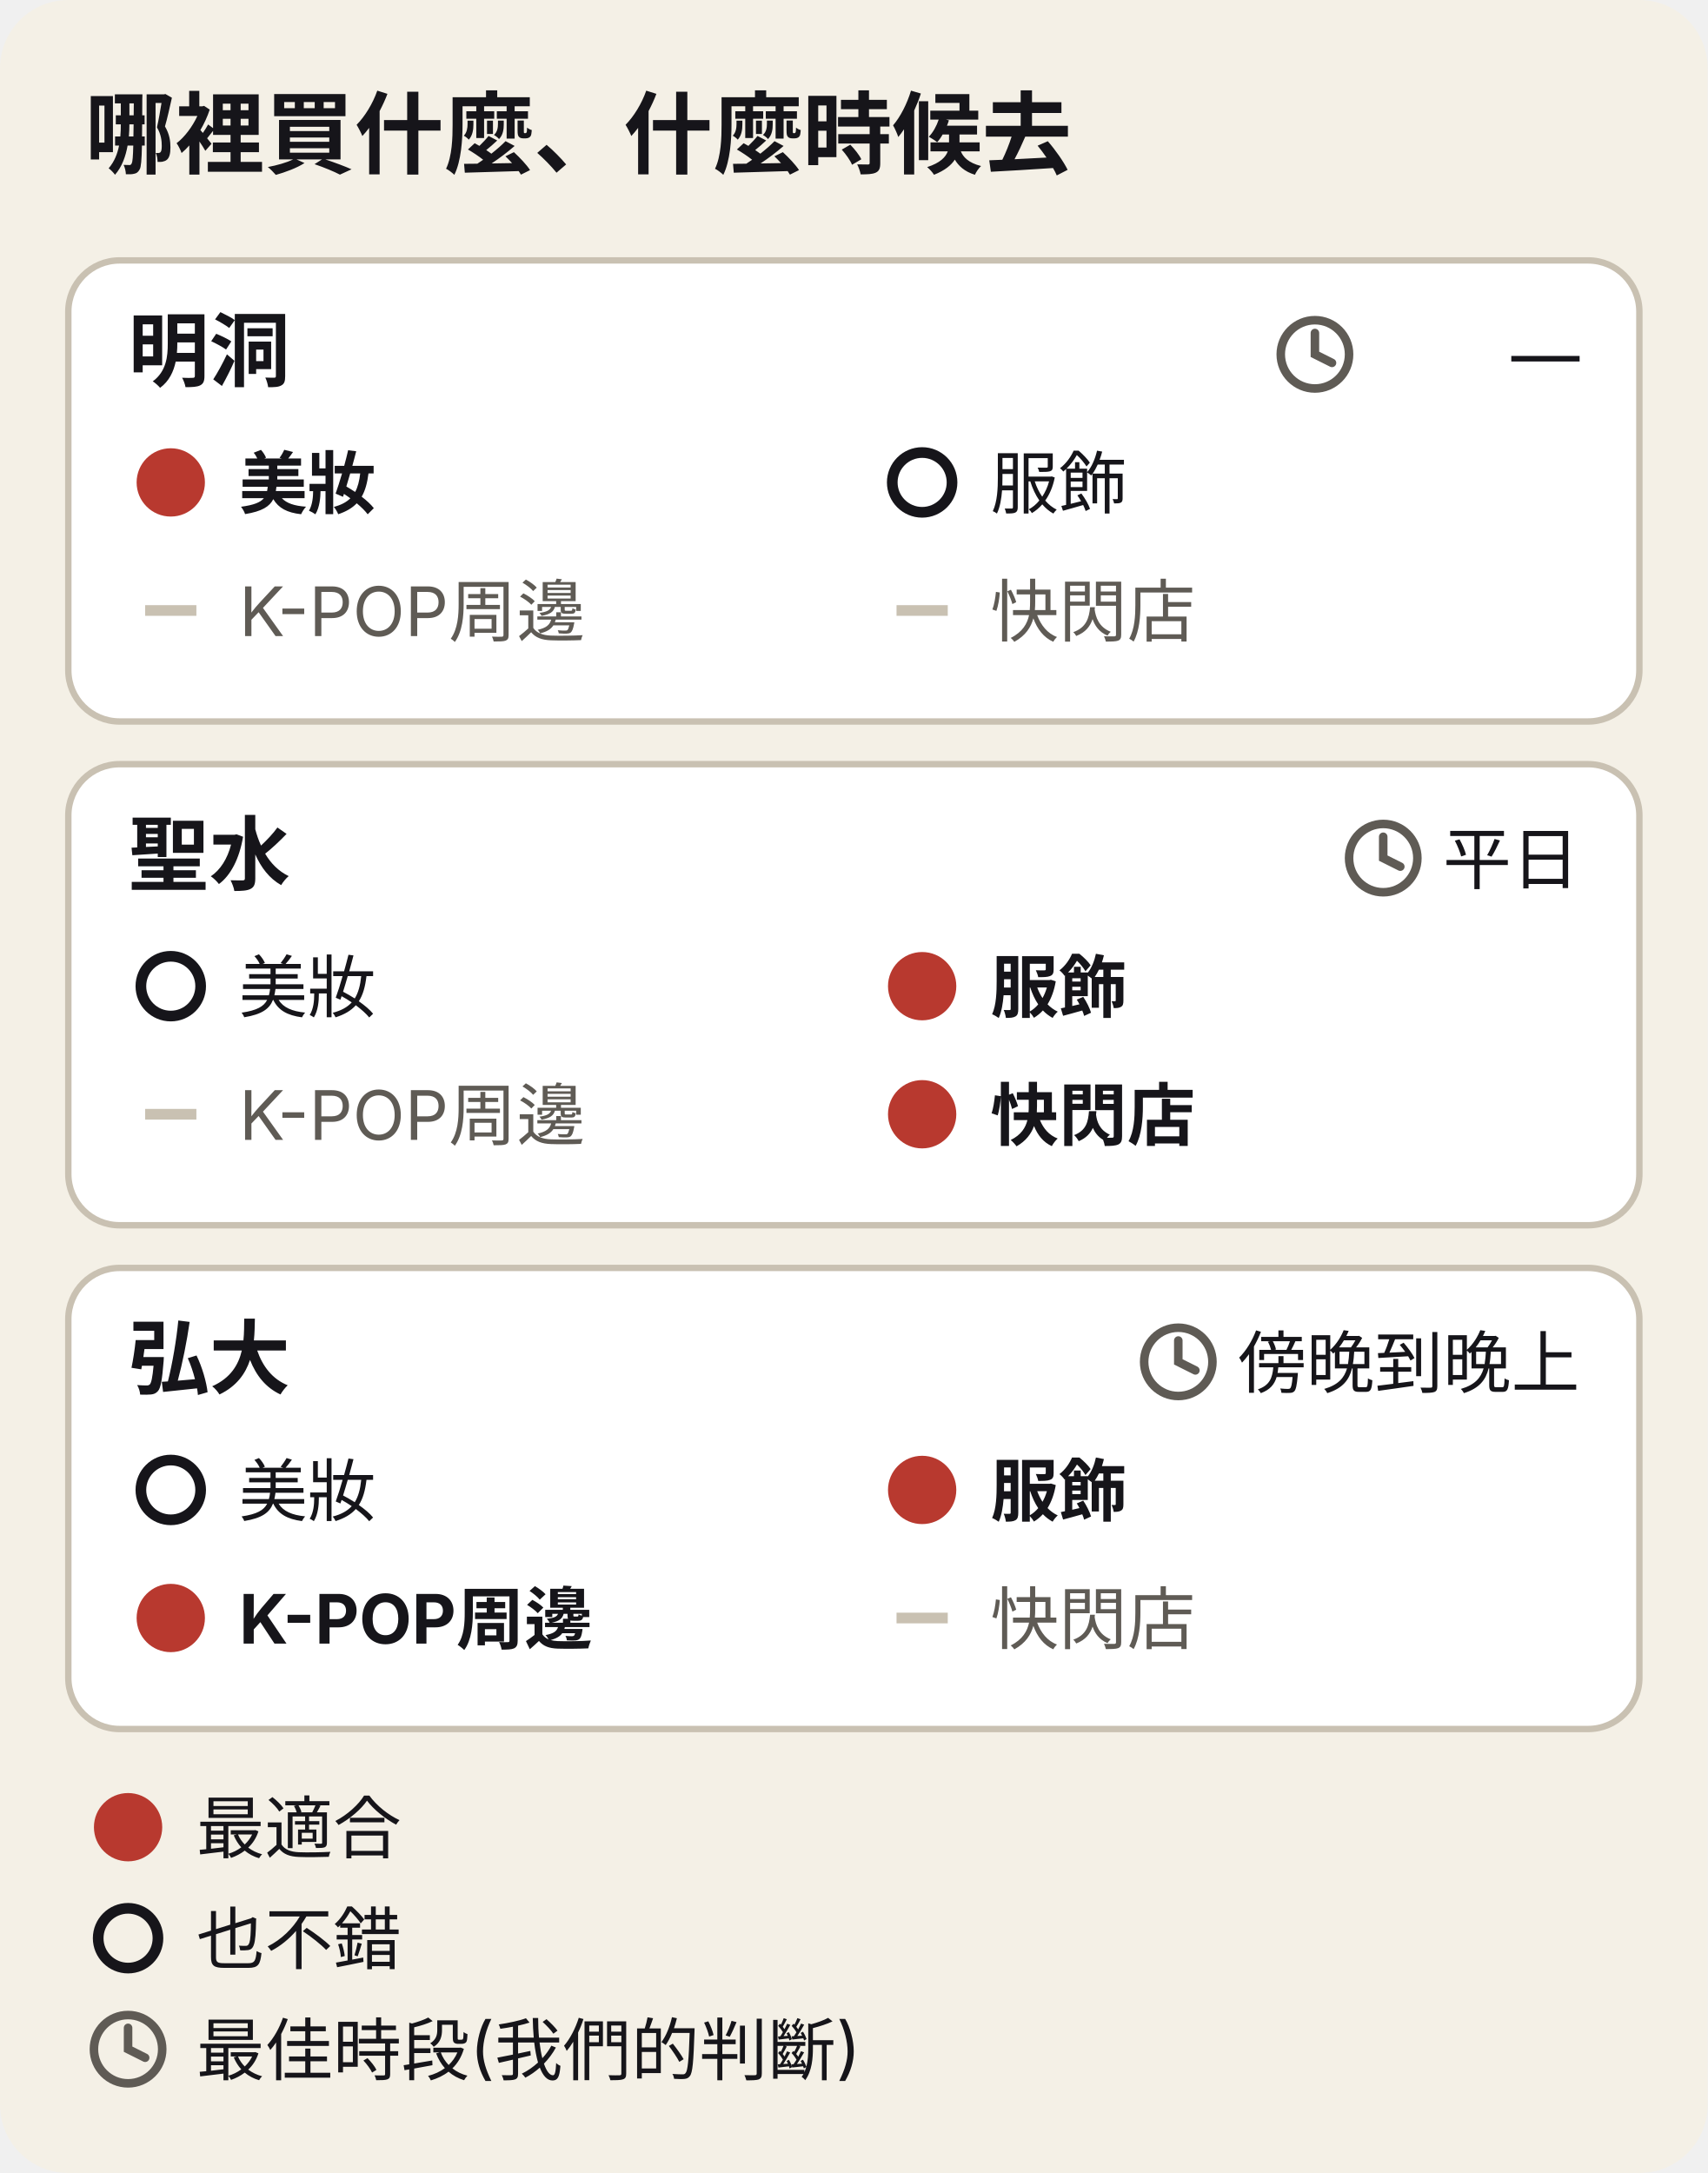
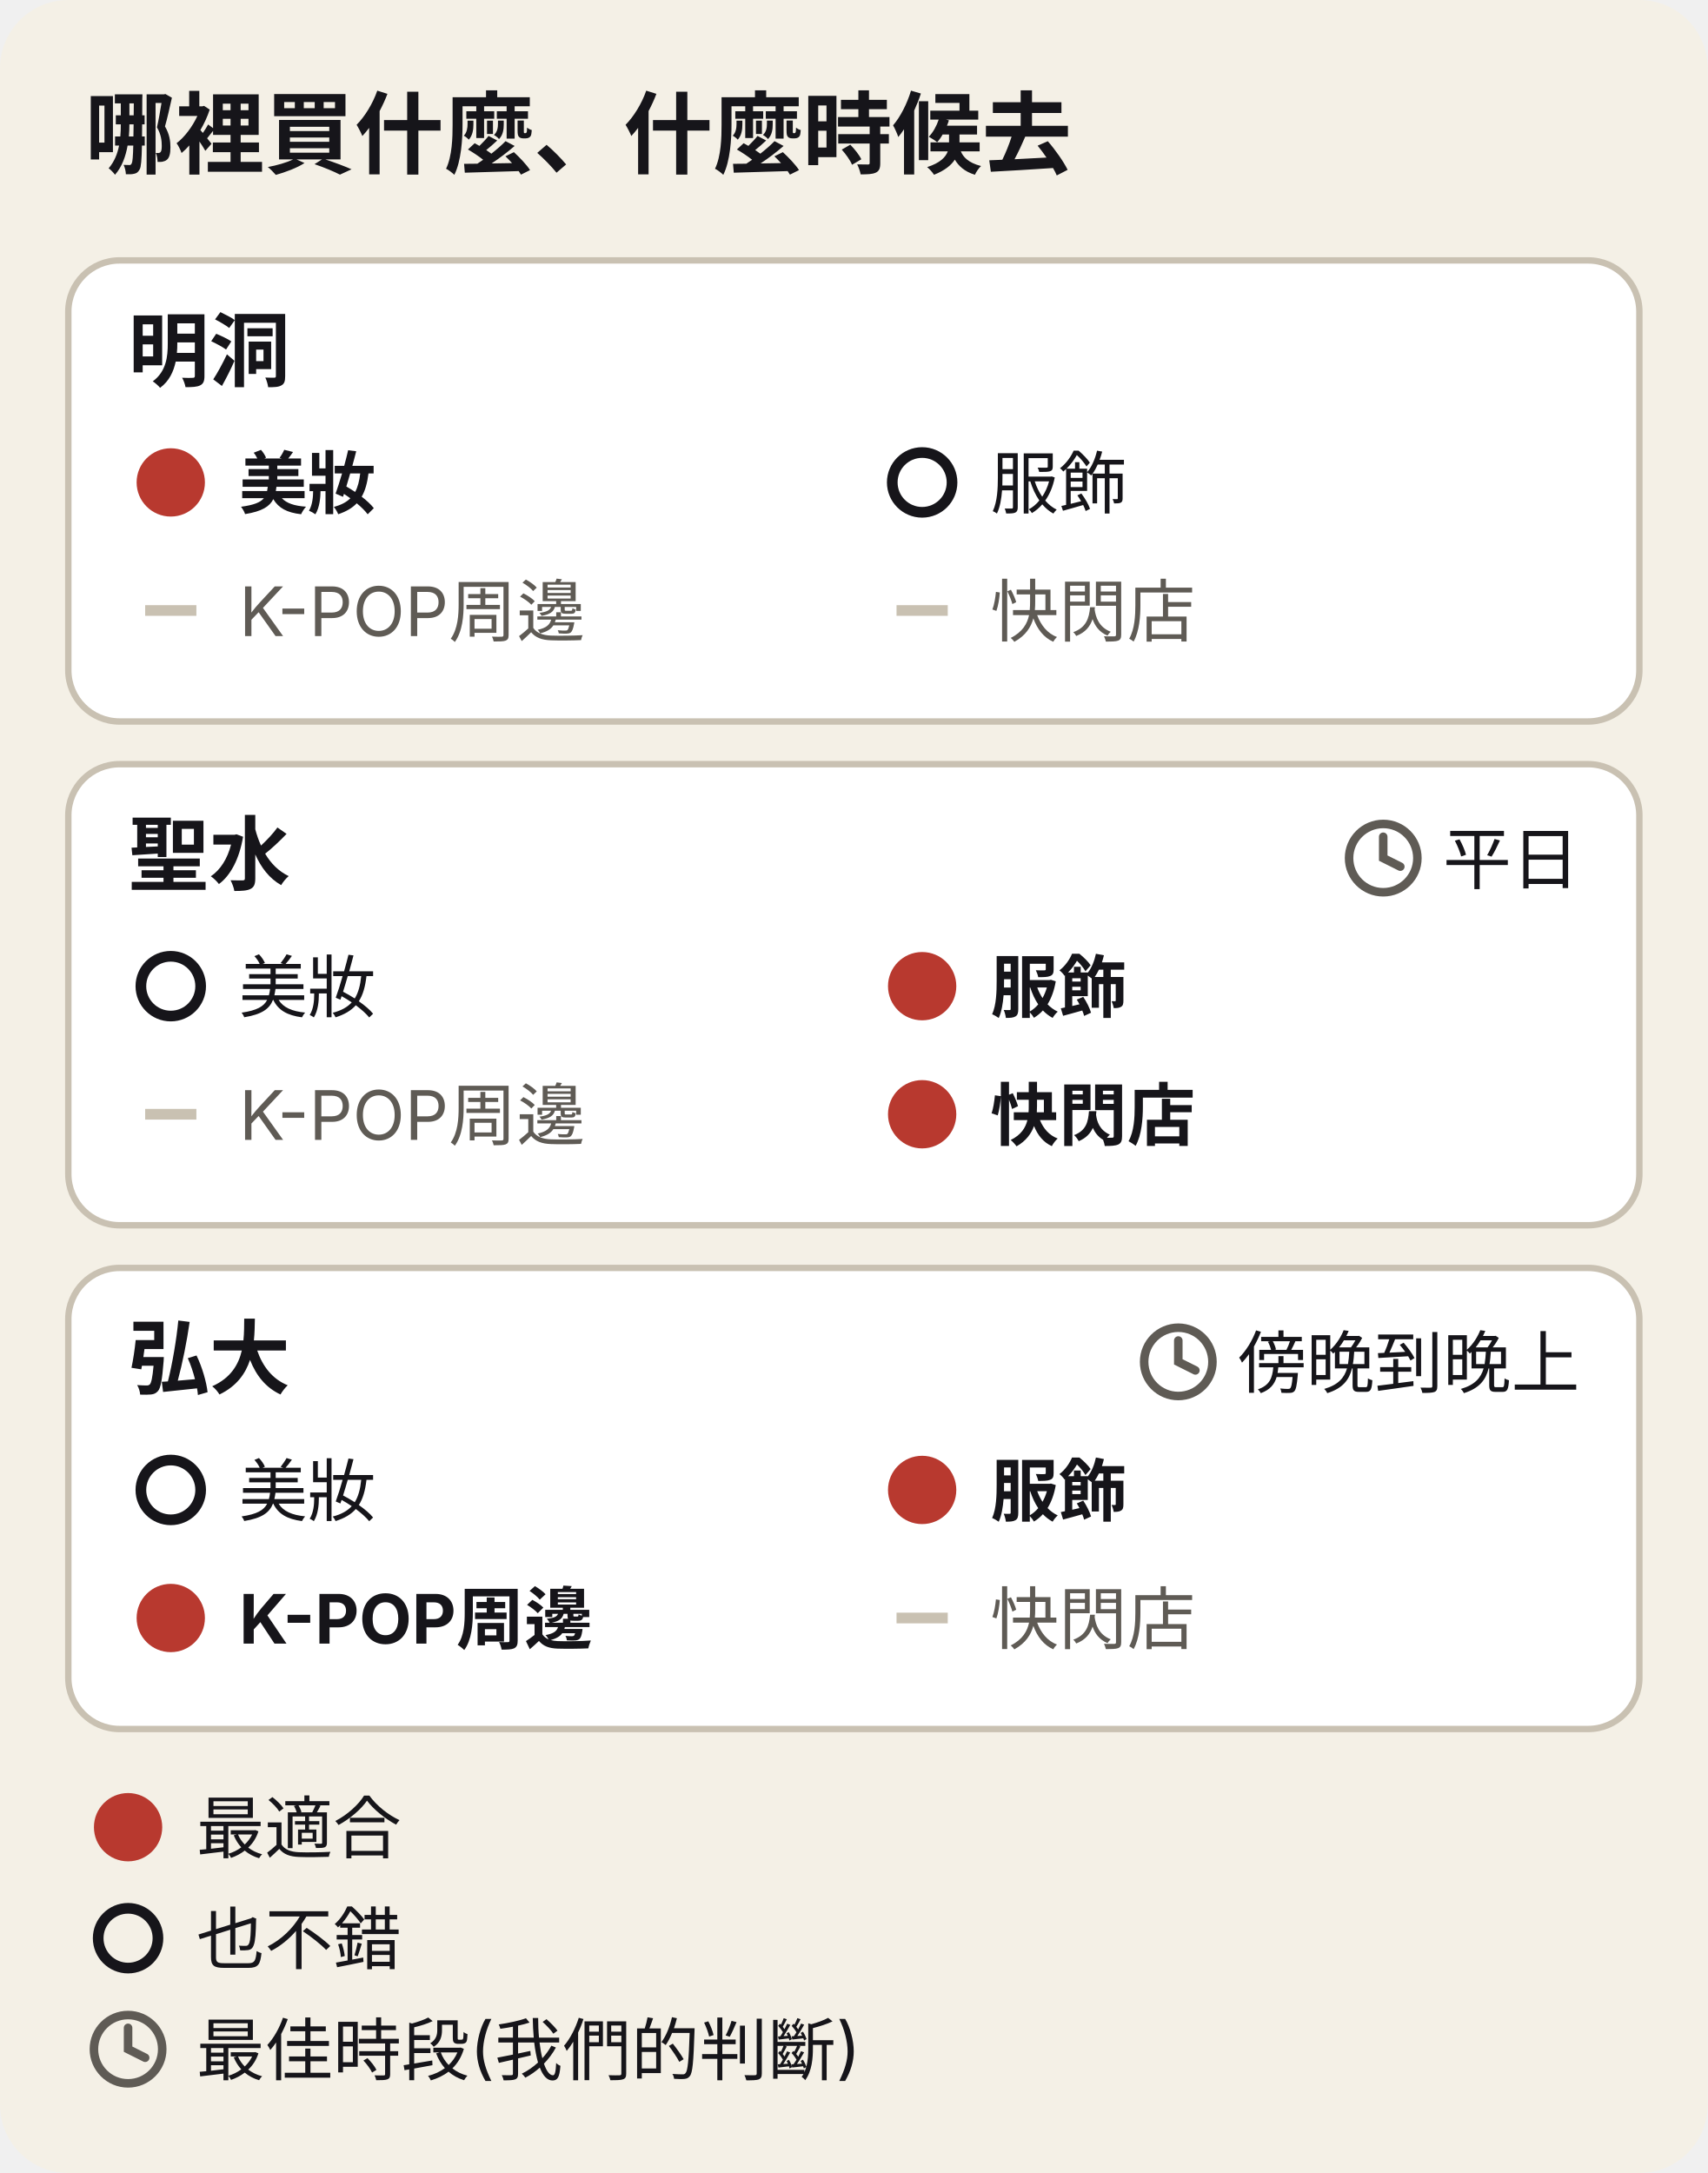
<svg xmlns="http://www.w3.org/2000/svg" viewBox="0 0 400 509" role="img" aria-label="哪裡買什麼、什麼時候去" font-family="system-ui, -apple-system, &quot;Noto Sans KR&quot;, &quot;Noto Sans JP&quot;, &quot;Noto Sans TC&quot;, sans-serif">
  <rect width="400" height="509" rx="16" fill="#f4f0e6" />
  <defs>
    <marker id="ah" viewBox="0 0 10 10" refX="9" refY="5" markerWidth="7" markerHeight="7" orient="auto-start-reverse">
      <path d="M0,0 L10,5 L0,10 z" fill="#16151a" />
    </marker>
  </defs>
  <text x="20" y="39" font-size="21" fill="#16151a" font-weight="bold" text-anchor="start">哪裡買什麼、什麼時候去</text>
  <rect x="16" y="61" width="368" height="108" rx="12" fill="#ffffff" stroke="#c9c1b2" stroke-width="1.5" />
  <text x="30" y="89" font-size="19" fill="#16151a" font-weight="bold" text-anchor="start">明洞</text>
-   <circle cx="308" cy="83" r="8" fill="none" stroke="#5f5b55" stroke-width="2" />
-   <path d="M308,78 L308,83 L312,85" fill="none" stroke="#5f5b55" stroke-width="2" stroke-linecap="round" />
-   <text x="370" y="89" font-size="16" fill="#16151a" text-anchor="end">—</text>
  <circle cx="40" cy="113" r="8" fill="#b8392f" />
  <text x="56" y="119" font-size="16" fill="#16151a" font-weight="bold" text-anchor="start">美妝</text>
  <circle cx="216" cy="113" r="7" fill="none" stroke="#16151a" stroke-width="2.5" />
  <text x="232" y="119" font-size="16" fill="#16151a" text-anchor="start">服飾</text>
  <line x1="34" y1="143" x2="46" y2="143" stroke="#c9c1b2" stroke-width="2.5" />
  <text x="56" y="149" font-size="16" fill="#5f5b55" text-anchor="start">K-POP周邊</text>
  <line x1="210" y1="143" x2="222" y2="143" stroke="#c9c1b2" stroke-width="2.5" />
  <text x="232" y="149" font-size="16" fill="#5f5b55" text-anchor="start">快閃店</text>
  <rect x="16" y="179" width="368" height="108" rx="12" fill="#ffffff" stroke="#c9c1b2" stroke-width="1.5" />
  <text x="30" y="207" font-size="19" fill="#16151a" font-weight="bold" text-anchor="start">聖水</text>
  <circle cx="324" cy="201" r="8" fill="none" stroke="#5f5b55" stroke-width="2" />
  <path d="M324,196 L324,201 L328,203" fill="none" stroke="#5f5b55" stroke-width="2" stroke-linecap="round" />
  <text x="370" y="207" font-size="16" fill="#16151a" text-anchor="end">平日</text>
  <circle cx="40" cy="231" r="7" fill="none" stroke="#16151a" stroke-width="2.5" />
  <text x="56" y="237" font-size="16" fill="#16151a" text-anchor="start">美妝</text>
  <circle cx="216" cy="231" r="8" fill="#b8392f" />
  <text x="232" y="237" font-size="16" fill="#16151a" font-weight="bold" text-anchor="start">服飾</text>
  <line x1="34" y1="261" x2="46" y2="261" stroke="#c9c1b2" stroke-width="2.5" />
  <text x="56" y="267" font-size="16" fill="#5f5b55" text-anchor="start">K-POP周邊</text>
  <circle cx="216" cy="261" r="8" fill="#b8392f" />
  <text x="232" y="267" font-size="16" fill="#16151a" font-weight="bold" text-anchor="start">快閃店</text>
  <rect x="16" y="297" width="368" height="108" rx="12" fill="#ffffff" stroke="#c9c1b2" stroke-width="1.5" />
  <text x="30" y="325" font-size="19" fill="#16151a" font-weight="bold" text-anchor="start">弘大</text>
  <circle cx="276" cy="319" r="8" fill="none" stroke="#5f5b55" stroke-width="2" />
  <path d="M276,314 L276,319 L280,321" fill="none" stroke="#5f5b55" stroke-width="2" stroke-linecap="round" />
  <text x="370" y="325" font-size="16" fill="#16151a" text-anchor="end">傍晚到晚上</text>
  <circle cx="40" cy="349" r="7" fill="none" stroke="#16151a" stroke-width="2.5" />
  <text x="56" y="355" font-size="16" fill="#16151a" text-anchor="start">美妝</text>
  <circle cx="216" cy="349" r="8" fill="#b8392f" />
  <text x="232" y="355" font-size="16" fill="#16151a" font-weight="bold" text-anchor="start">服飾</text>
  <circle cx="40" cy="379" r="8" fill="#b8392f" />
  <text x="56" y="385" font-size="16" fill="#16151a" font-weight="bold" text-anchor="start">K-POP周邊</text>
  <line x1="210" y1="379" x2="222" y2="379" stroke="#c9c1b2" stroke-width="2.5" />
  <text x="232" y="385" font-size="16" fill="#5f5b55" text-anchor="start">快閃店</text>
  <circle cx="30" cy="428" r="8" fill="#b8392f" />
  <text x="46" y="434" font-size="16" fill="#16151a" text-anchor="start">最適合</text>
  <circle cx="30" cy="454" r="7" fill="none" stroke="#16151a" stroke-width="2.5" />
  <text x="46" y="460" font-size="16" fill="#16151a" text-anchor="start">也不錯</text>
  <circle cx="30" cy="480" r="8" fill="none" stroke="#5f5b55" stroke-width="2" />
  <path d="M30,475 L30,480 L34,482" fill="none" stroke="#5f5b55" stroke-width="2" stroke-linecap="round" />
  <text x="46" y="486" font-size="16" fill="#16151a" text-anchor="start">最佳時段(我們的判斷)</text>
</svg>
